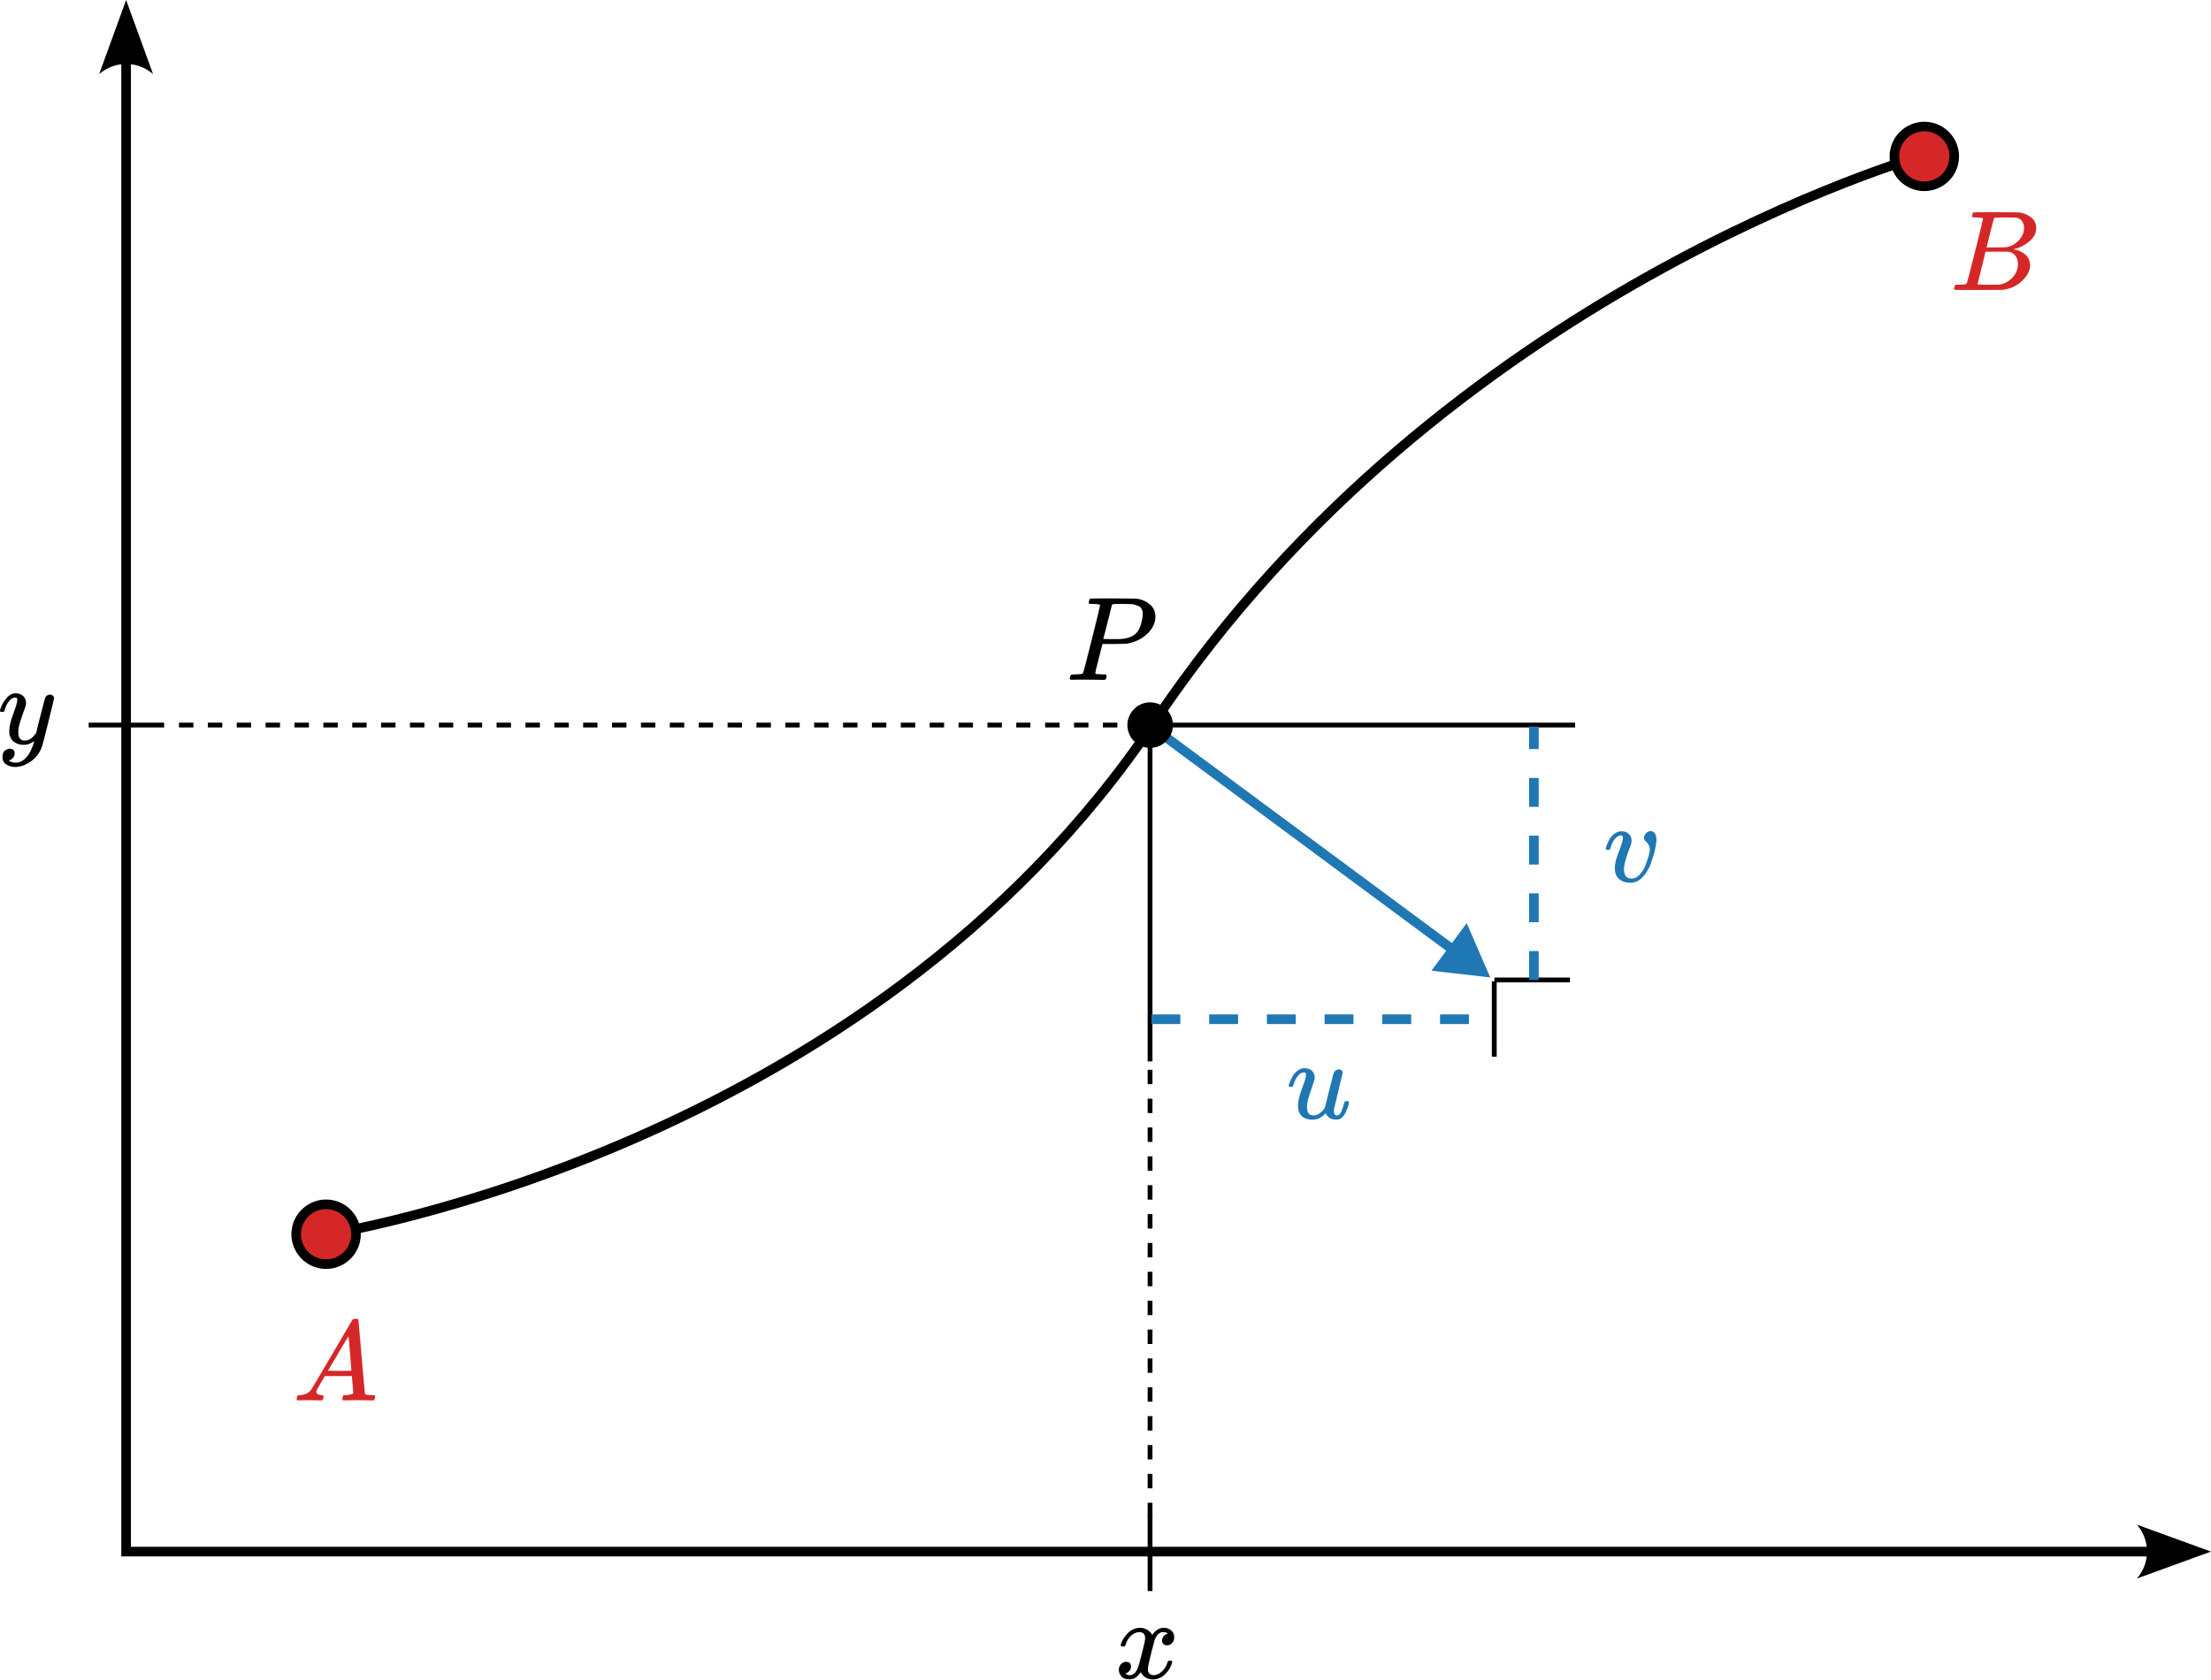
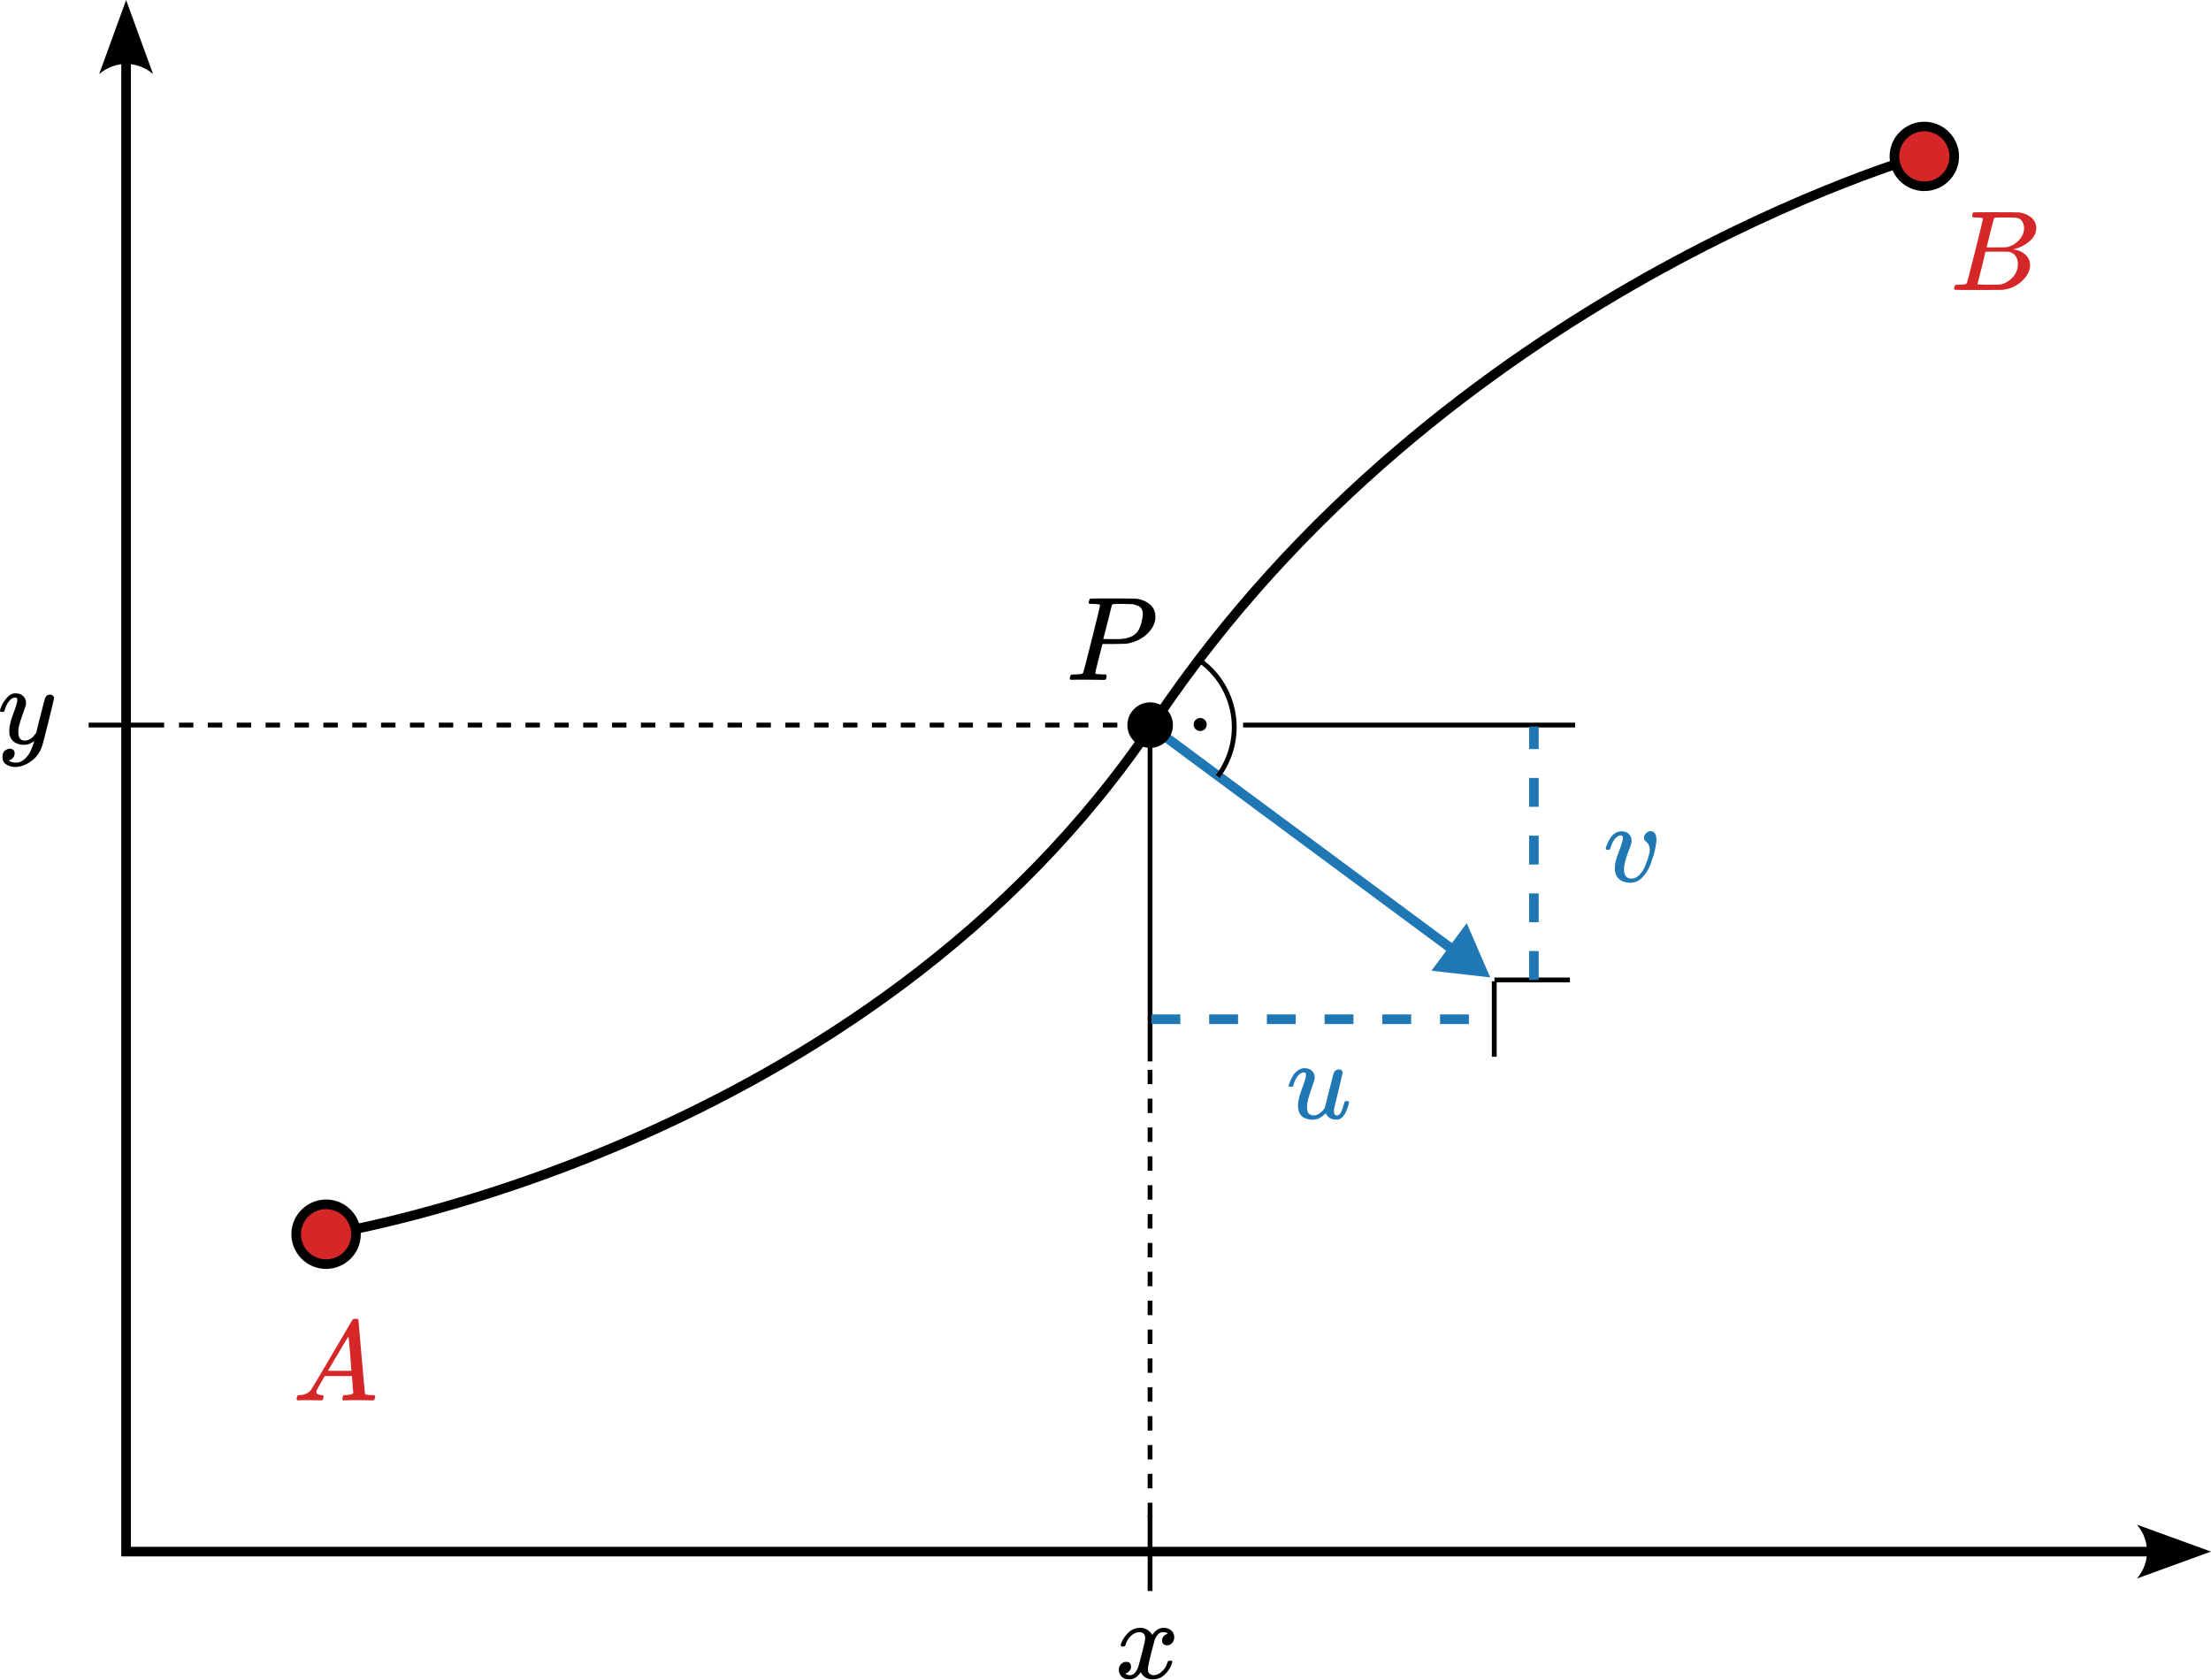
- <svg xmlns="http://www.w3.org/2000/svg" xmlns:xlink="http://www.w3.org/1999/xlink" width="306.428" height="232.799" viewBox="0 0 81.076 61.595" version="1.1" id="svg1">
-   <defs id="defs1">
-     <path id="MJX-38-TEX-I-1D443" d="M287 628Q287 635 230 637Q206 637 199 638T192 648Q192 649 194 659Q200 679 203 681T397 683Q587 682 600 680Q664 669 707 631T751 530Q751 453 685 389Q616 321 507 303Q500 302 402 301H307L277 182Q247 66 247 59Q247 55 248 54T255 50T272 48T305 46H336Q342 37 342 35Q342 19 335 5Q330 0 319 0Q316 0 282 1T182 2Q120 2 87 2T51 1Q33 1 33 11Q33 13 36 25Q40 41 44 43T67 46Q94 46 127 49Q141 52 146 61Q149 65 218 339T287 628ZM645 554Q645 567 643 575T634 597T609 619T560 635Q553 636 480 637Q463 637 445 637T416 636T404 636Q391 635 386 627Q384 621 367 550T332 412T314 344Q314 342 395 342H407H430Q542 342 590 392Q617 419 631 471T645 554Z" />
-   </defs>
+ <svg xmlns="http://www.w3.org/2000/svg" width="306.428" height="232.799" viewBox="0 0 81.076 61.595" version="1.1" id="svg1">
+   <defs id="defs1" />
  <g id="layer1" transform="translate(-24.65447,-19.70005)">
    <g id="path6">
      <path style="color:#000000;fill:#0000ff;-inkscape-stroke:none" d="M 66.833,46.292 H 82.415" id="path43" />
-       <path style="color:#000000;fill:#000000;-inkscape-stroke:none" d="m 66.834,46.205 v 0.176 h 15.58 v -0.176 z" id="path44" />
+       <path style="color:#000000;fill:#000000;-inkscape-stroke:none" d="m 70.238,46.205 v 0.176 h 12.176 v -0.176 z" id="path44" />
    </g>
    <g id="path8">
      <path style="color:#000000;fill:#0000ff;-inkscape-stroke:none" d="m 66.826,46.342 7.7e-5,12.286" id="path41" />
      <path style="color:#000000;fill:#000000;-inkscape-stroke:none" d="m 66.738,46.342 v 12.287 h 0.176 V 46.342 Z" id="path42" />
    </g>
    <g id="path6-5">
      <path style="color:#000000;fill:#0000ff;-inkscape-stroke:none" d="m 79.455,55.641 h 2.768" id="path39" />
      <path style="color:#000000;fill:#000000;-inkscape-stroke:none" d="m 79.455,55.553 v 0.176 h 2.768 v -0.176 z" id="path40" />
    </g>
    <g id="path8-3">
      <path style="color:#000000;fill:#0000ff;-inkscape-stroke:none" d="m 79.448,55.691 v 2.768" id="path37" />
      <path style="color:#000000;fill:#000000;-inkscape-stroke:none" d="m 79.359,55.691 v 2.768 h 0.178 v -2.768 z" id="path38" />
    </g>
    <g id="path8-3-9">
      <path style="color:#000000;fill:#0000ff;-inkscape-stroke:none" d="m 66.827,75.286 v 2.768" id="path35" />
      <path style="color:#000000;fill:#000000;-inkscape-stroke:none" d="m 66.738,75.287 v 2.768 h 0.176 v -2.768 z" id="path36" />
    </g>
    <g id="path8-3-9-0">
      <path style="color:#000000;fill:#0000ff;-inkscape-stroke:none" d="M 30.674,46.292 H 27.906" id="path33" />
      <path style="color:#000000;fill:#000000;-inkscape-stroke:none" d="m 27.906,46.205 v 0.176 h 2.768 v -0.176 z" id="path34" />
    </g>
    <g id="path9" style="fill:#1f77b4;fill-opacity:1">
      <path style="color:#000000;fill:#1f77b4;stroke-dasharray:1.058, 1.058;-inkscape-stroke:none;fill-opacity:1" d="M 66.877,57.083 H 79.422" id="path31" />
      <path style="color:#000000;fill:#1f77b4;stroke-dasharray:1.058, 1.058;-inkscape-stroke:none;fill-opacity:1" d="m 66.877,56.906 v 0.354 h 1.059 V 56.906 Z m 2.117,0 v 0.354 h 1.059 V 56.906 Z m 2.117,0 v 0.354 h 1.057 V 56.906 Z m 2.115,0 v 0.354 h 1.059 V 56.906 Z m 2.117,0 v 0.354 h 1.059 V 56.906 Z m 2.117,0 v 0.354 h 1.059 V 56.906 Z" id="path32" />
    </g>
    <g id="path10" style="fill:#1f77b4;fill-opacity:1">
      <path style="color:#000000;fill:#1f77b4;stroke-dasharray:1.058, 1.058;-inkscape-stroke:none;fill-opacity:1" d="M 80.9,55.641 V 46.347" id="path29" />
      <path style="color:#000000;fill:#1f77b4;stroke-dasharray:1.058, 1.058;-inkscape-stroke:none;fill-opacity:1" d="m 80.725,46.348 v 0.826 h 0.352 v -0.826 z m 0,1.885 v 1.059 h 0.352 v -1.059 z m 0,2.117 v 1.059 h 0.352 v -1.059 z m 0,2.117 v 1.057 h 0.352 v -1.057 z m 0,2.115 v 1.059 h 0.352 v -1.059 z" id="path30" />
    </g>
    <g id="path1">
      <path style="color:#000000;fill:#000000;-inkscape-stroke:none" d="M 29.102,21.922 V 76.785 H 103.508 V 76.432 H 29.455 V 21.922 Z" id="path28" />
      <g id="g26">
        <path d="m 103.014,75.62 2.716,0.988 -2.716,0.988 c 0.494,-0.575 0.494,-1.398 0,-1.976 z" style="color:#000000;fill:#000000;fill-rule:evenodd;-inkscape-stroke:none" id="path27" />
        <path d="m 28.291,22.416 0.988,-2.716 0.988,2.716 c -0.575,-0.494 -1.398,-0.494 -1.976,0 z" style="color:#000000;fill:#000000;fill-rule:evenodd;-inkscape-stroke:none" id="path26" />
      </g>
    </g>
    <path style="color:#000000;fill:#000000;-inkscape-stroke:none" d="m 95.127,25.23 c 0,0 -17.638,4.957 -28.271,20.826 C 56.314,61.789 36.553,64.812 36.553,64.812 l 0.055,0.35 c 0,0 19.898,-3.026 30.541,-18.91 C 77.7,30.505 95.223,25.57 95.223,25.57 Z" id="path4" />
    <g id="path3" transform="rotate(11.73697)">
      <path style="color:#000000;fill:#d62728;-inkscape-stroke:none;fill-opacity:1" d="m 50.159,56.162 a 1.097,1.097 0 0 1 -1.097,1.097 1.097,1.097 0 0 1 -1.097,-1.097 1.097,1.097 0 0 1 1.097,-1.097 1.097,1.097 0 0 1 1.097,1.097 z" id="path16" />
      <path style="color:#000000;fill:#000000;-inkscape-stroke:none" d="m 49.062,54.889 c -0.701,0 -1.273,0.572 -1.273,1.273 10e-7,0.701 0.572,1.273 1.273,1.273 0.701,0 1.273,-0.572 1.273,-1.273 0,-0.701 -0.572,-1.273 -1.273,-1.273 z m 0,0.354 c 0.51,10e-7 0.92,0.41 0.92,0.92 0,0.51 -0.41,0.92 -0.92,0.92 -0.51,0 -0.92,-0.41 -0.92,-0.92 0,-0.51 0.41,-0.92 0.92,-0.92 z" id="path17" />
    </g>
    <g id="circle4" transform="rotate(11.73697)">
      <path style="color:#000000;fill:#d62728;-inkscape-stroke:none;fill-opacity:1" d="M 99.498,5.536 A 1.097,1.097 0 0 1 98.402,6.632 1.097,1.097 0 0 1 97.305,5.536 1.097,1.097 0 0 1 98.402,4.439 1.097,1.097 0 0 1 99.498,5.536 Z" id="path14" />
      <path style="color:#000000;fill:#000000;-inkscape-stroke:none" d="m 98.402,4.264 c -0.701,0 -1.273,0.571 -1.273,1.271 0,0.701 0.572,1.273 1.273,1.273 0.701,0 1.273,-0.572 1.273,-1.273 0,-0.701 -0.572,-1.271 -1.273,-1.271 z m 0,0.352 c 0.51,0 0.92,0.41 0.92,0.92 0,0.51 -0.41,0.92 -0.92,0.92 -0.51,0 -0.92,-0.41 -0.92,-0.92 0,-0.51 0.41,-0.92 0.92,-0.92 z" id="path15" />
    </g>
    <g id="path5" style="fill:#1f77b4;fill-opacity:1">
      <path style="color:#000000;fill:#1f77b4;-inkscape-stroke:none;fill-opacity:1" d="m 66.973,46.199 -0.209,0.283 11.426,8.463 0.209,-0.285 z" id="path24" />
      <g id="g21" style="fill:#1f77b4;fill-opacity:1">
        <g id="path21" style="fill:#1f77b4;fill-opacity:1">
          <path style="color:#000000;fill:#1f77b4;fill-rule:evenodd;-inkscape-stroke:none;fill-opacity:1" d="M 79.112,55.408 77.361,55.209 78.411,53.792 Z" id="path22" />
          <path style="color:#000000;fill:#1f77b4;fill-rule:evenodd;-inkscape-stroke:none;fill-opacity:1" d="m 78.438,53.559 -1.293,1.744 2.156,0.246 -0.082,-0.188 z m -0.053,0.467 0.537,1.242 -1.346,-0.152 z" id="path23" />
        </g>
      </g>
    </g>
    <path id="circle11" style="stroke-width:0.176" transform="rotate(11.73697)" d="m 75.685,31.733 a 0.835,0.835 0 0 1 -0.835,0.835 0.835,0.835 0 0 1 -0.835,-0.835 0.835,0.835 0 0 1 0.835,-0.835 0.835,0.835 0 0 1 0.835,0.835 z" />
+     <path id="circle11-5" style="stroke-width:0.051" d="m 68.899,46.322 a 0.239,0.239 0 0 1 -0.283,0.186 0.239,0.239 0 0 1 -0.186,-0.283 0.239,0.239 0 0 1 0.283,-0.186 0.239,0.239 0 0 1 0.186,0.283 z" />
    <path style="color:#000000;fill:#000000;stroke-dasharray:0.529, 0.529;-inkscape-stroke:none" d="m 66.738,58.936 v 0.529 h 0.176 v -0.529 z m 0,1.059 v 0.529 h 0.176 v -0.529 z m 0,1.059 v 0.529 h 0.176 v -0.529 z m 0,1.057 v 0.529 h 0.176 v -0.529 z m 0,1.059 v 0.529 h 0.176 v -0.529 z m 0,1.059 v 0.529 h 0.176 v -0.529 z m 0,1.059 v 0.529 h 0.176 v -0.529 z m 0,1.059 v 0.529 h 0.176 V 66.344 Z m 0,1.059 v 0.529 h 0.176 v -0.529 z m 0,1.059 v 0.529 h 0.176 v -0.529 z m 0,1.059 v 0.527 h 0.176 v -0.527 z m 0,1.057 v 0.529 h 0.176 v -0.529 z m 0,1.059 v 0.529 h 0.176 v -0.529 z m 0,1.059 v 0.529 h 0.176 v -0.529 z m 0,1.059 v 0.529 h 0.176 v -0.529 z m 0,1.059 v 0.529 h 0.176 v -0.529 z" id="path11" />
    <path style="color:#000000;fill:#000000;stroke-dasharray:0.529, 0.529;-inkscape-stroke:none" d="m 31.217,46.205 v 0.176 h 0.529 v -0.176 z m 1.059,0 v 0.176 h 0.529 v -0.176 z m 1.059,0 v 0.176 h 0.529 v -0.176 z m 1.059,0 v 0.176 h 0.529 v -0.176 z m 1.059,0 v 0.176 h 0.529 v -0.176 z m 1.059,0 v 0.176 h 0.529 v -0.176 z m 1.059,0 v 0.176 h 0.527 v -0.176 z m 1.057,0 v 0.176 h 0.529 v -0.176 z m 1.059,0 v 0.176 h 0.529 v -0.176 z m 1.059,0 v 0.176 h 0.529 v -0.176 z m 1.059,0 v 0.176 h 0.529 v -0.176 z m 1.059,0 v 0.176 h 0.529 v -0.176 z m 1.059,0 v 0.176 h 0.529 v -0.176 z m 1.059,0 v 0.176 h 0.529 v -0.176 z m 1.057,0 v 0.176 H 46.562 v -0.176 z m 1.059,0 v 0.176 h 0.529 v -0.176 z m 1.059,0 v 0.176 h 0.529 v -0.176 z m 1.059,0 v 0.176 h 0.529 v -0.176 z m 1.059,0 v 0.176 h 0.529 v -0.176 z m 1.059,0 v 0.176 h 0.529 v -0.176 z m 1.059,0 v 0.176 h 0.529 v -0.176 z m 1.059,0 v 0.176 h 0.527 v -0.176 z m 1.057,0 v 0.176 h 0.529 v -0.176 z m 1.059,0 v 0.176 h 0.529 v -0.176 z m 1.059,0 v 0.176 h 0.529 v -0.176 z m 1.059,0 v 0.176 h 0.529 v -0.176 z m 1.059,0 v 0.176 h 0.529 v -0.176 z m 1.059,0 v 0.176 h 0.529 v -0.176 z m 1.059,0 v 0.176 h 0.529 v -0.176 z m 1.057,0 v 0.176 H 62.438 v -0.176 z m 1.059,0 v 0.176 h 0.529 v -0.176 z m 1.059,0 v 0.176 h 0.529 v -0.176 z m 1.059,0 v 0.176 h 0.529 v -0.176 z m 1.059,0 v 0.176 h 0.529 v -0.176 z" id="path12" />
    <g stroke="currentColor" fill="currentColor" stroke-width="0" transform="matrix(0.00417676,0,0,-0.00417676,78.96117,30.33624)" id="g13" style="fill:#ff0000">
      <g data-mml-node="math" id="g12">
        <g data-mml-node="mi" id="g1" />
        <g data-mml-node="mtext" transform="translate(572)" id="g2">
          <path id="use2" d="" />
        </g>
        <g data-mml-node="mi" transform="translate(822)" id="g3" />
        <g data-mml-node="mtext" transform="translate(1312)" id="g4">
          <path id="use4" d="" />
        </g>
        <g data-mml-node="mi" transform="translate(1562)" id="g5" />
        <g data-mml-node="mtext" transform="translate(2134)" id="g6">
          <path id="use6" d="" />
        </g>
        <g data-mml-node="mi" transform="translate(2384)" id="g7" />
        <g data-mml-node="mtext" transform="translate(2869)" id="g8">
          <path id="use8" d="" />
        </g>
        <g data-mml-node="mi" transform="translate(3119)" id="g9" />
        <g data-mml-node="mtext" transform="translate(3869)" id="g10">
          <path id="use10" d="" />
        </g>
        <g data-mml-node="mi" transform="translate(4119)" id="g11">
          <g id="use11">
            <path style="color:#000000;-inkscape-stroke:none;fill:#d62728;fill-opacity:1" d="m 231,637 q -27,0 -32,1 -5,1 -5,11 0,27 11,33 1,1 130,1 259,0 273,-2 63,-10 105,-45 42,-35 43,-92 0,-64 -58,-115 -58,-51 -133,-69 l -10,-3 q 64,-9 105,-46 41,-37 42,-92 Q 702,146 630,78 558,10 453,1 446,0 242,0 42,0 39,2 q -4,3 -4,8 0,7 2,14 5,19 10,21 4,1 15,1 h 6 q 27,0 60,3 14,3 19,12 3,4 72,278 69,274 69,289 0,7 -57,9 z m 418,-93 q 0,30 -15,56 -15,26 -49,34 -7,2 -92,3 -20,0 -42,0 -22,0 -35,-1 h -13 q -15,-1 -19,-10 -2,-4 -32,-120 0,-3 -1,-6 L 320,374 h 81 q 81,0 93,2 60,10 107,58 47,48 48,110 z M 595,229 q 0,44 -23,73 -23,29 -60,34 -6,1 -83,1 -118,0 -119,-1 0,-2 -17,-73 -17,-71 -35,-141 L 240,52 q 0,-4 12,-4 12,0 81,-2 89,0 96,1 62,7 114,58 52,51 52,124 z" id="path18" />
            <path style="color:#000000;fill:#000000;-inkscape-stroke:none" d="m 310.061,336.031 c 0.029,0.01 0.067,0.021 0.115,0.031 0.097,0.02 0.233,0.039 0.406,0.059 -0.173,-0.019 -0.307,-0.04 -0.404,-0.06 -0.049,-0.01 -0.088,-0.019 -0.117,-0.029 z m -104.998,346 c 0.031,0.01 0.073,0.021 0.125,0.031 0.104,0.02 0.25,0.039 0.438,0.059 -0.188,-0.019 -0.333,-0.04 -0.438,-0.06 -0.052,-0.01 -0.094,-0.019 -0.125,-0.029 z" id="path19" />
          </g>
        </g>
      </g>
    </g>
    <path id="use1" d="m 65.749,80.042 q 0.029,-0.175 0.226,-0.405 0.196,-0.23 0.485,-0.234 0.146,0 0.267,0.075 0.121,0.075 0.18,0.188 0.175,-0.263 0.422,-0.263 0.155,0 0.267,0.092 0.113,0.092 0.117,0.246 0,0.121 -0.058,0.196 -0.058,0.075 -0.113,0.092 -0.054,0.017 -0.096,0.017 -0.079,0 -0.129,-0.046 -0.05,-0.046 -0.05,-0.121 0,-0.192 0.209,-0.263 -0.046,-0.054 -0.167,-0.054 -0.054,0 -0.079,0.008 -0.159,0.067 -0.234,0.276 -0.251,0.923 -0.251,1.078 0,0.117 0.067,0.167 0.067,0.05 0.146,0.05 0.155,0 0.305,-0.138 0.15,-0.138 0.205,-0.338 0.013,-0.042 0.025,-0.046 0.013,-0.004 0.067,-0.008 h 0.017 q 0.063,0 0.063,0.033 0,0.004 -0.008,0.046 -0.067,0.238 -0.259,0.422 -0.192,0.184 -0.447,0.184 -0.292,0 -0.443,-0.263 -0.171,0.259 -0.393,0.259 h -0.025 q -0.205,0 -0.292,-0.109 -0.088,-0.109 -0.092,-0.23 0,-0.134 0.079,-0.217 0.079,-0.084 0.188,-0.084 0.18,0 0.18,0.175 0,0.084 -0.05,0.146 -0.05,0.063 -0.096,0.084 -0.046,0.021 -0.054,0.021 l -0.013,0.004 q 0,0.004 0.025,0.017 0.025,0.013 0.067,0.029 0.042,0.017 0.079,0.013 0.15,0 0.259,-0.188 0.038,-0.067 0.096,-0.284 0.058,-0.217 0.117,-0.451 0.058,-0.234 0.067,-0.276 0.021,-0.113 0.021,-0.163 0,-0.117 -0.063,-0.167 -0.063,-0.05 -0.142,-0.05 -0.167,0 -0.313,0.134 -0.146,0.134 -0.205,0.342 -0.008,0.038 -0.021,0.042 -0.013,0.004 -0.067,0.008 h -0.058 q -0.025,-0.025 -0.025,-0.046 z" style="stroke-width:0.004" />
    <path id="use3" d="m 24.654,45.777 q 0,-0.058 0.063,-0.2 0.063,-0.142 0.2,-0.297 0.138,-0.155 0.309,-0.15 0.171,0 0.276,0.096 0.104,0.096 0.109,0.267 -0.008,0.079 -0.013,0.088 0,0.013 -0.067,0.192 -0.067,0.18 -0.138,0.405 -0.071,0.226 -0.067,0.359 0,0.18 0.058,0.251 0.058,0.071 0.175,0.075 0.096,0 0.18,-0.046 0.084,-0.046 0.129,-0.096 0.046,-0.05 0.113,-0.138 0,-0.004 0.021,-0.084 0.021,-0.079 0.058,-0.246 0.038,-0.167 0.079,-0.309 0.159,-0.627 0.175,-0.656 0.054,-0.113 0.18,-0.113 0.054,0 0.088,0.029 0.033,0.029 0.046,0.05 0.013,0.021 0.008,0.038 0,0.054 -0.205,0.877 -0.205,0.823 -0.234,0.902 -0.117,0.347 -0.405,0.551 -0.288,0.205 -0.576,0.209 -0.188,0 -0.33,-0.092 -0.142,-0.092 -0.142,-0.276 0,-0.092 0.029,-0.155 0.029,-0.063 0.079,-0.092 0.05,-0.029 0.084,-0.042 0.033,-0.013 0.071,-0.013 0.184,0 0.184,0.175 0,0.084 -0.05,0.146 -0.05,0.063 -0.096,0.084 -0.046,0.021 -0.054,0.021 l -0.013,0.004 q 0.008,0.021 0.079,0.05 0.071,0.029 0.142,0.029 h 0.033 q 0.071,0 0.109,-0.008 0.138,-0.038 0.255,-0.159 0.117,-0.121 0.18,-0.259 0.063,-0.138 0.096,-0.234 0.033,-0.096 0.033,-0.125 l -0.025,0.017 q -0.025,0.017 -0.079,0.046 -0.054,0.029 -0.109,0.05 -0.084,0.021 -0.163,0.021 -0.192,0 -0.338,-0.092 -0.146,-0.092 -0.192,-0.297 -0.004,-0.029 -0.004,-0.129 0,-0.238 0.146,-0.622 0.146,-0.384 0.146,-0.489 0,-0.004 0,-0.008 0,-0.038 0,-0.05 0,-0.013 -0.017,-0.029 -0.017,-0.017 -0.046,-0.017 h -0.017 q -0.096,0 -0.175,0.079 -0.079,0.079 -0.125,0.171 -0.046,0.092 -0.071,0.175 -0.025,0.084 -0.033,0.092 -0.008,0.008 -0.067,0.008 h -0.058 q -0.025,-0.025 -0.025,-0.038 z" style="stroke-width:0.004" />
    <path id="use5" d="m 71.91,59.524 q 0,-0.033 0.038,-0.129 0.038,-0.096 0.104,-0.217 0.067,-0.121 0.184,-0.209 0.117,-0.088 0.246,-0.092 0.192,0 0.288,0.104 0.096,0.104 0.096,0.246 0,0.075 -0.142,0.468 -0.142,0.393 -0.142,0.589 0,0.18 0.058,0.251 0.058,0.071 0.175,0.075 0.117,0.004 0.221,-0.071 0.104,-0.075 0.155,-0.142 l 0.046,-0.071 q 0.008,-0.017 0.159,-0.635 0.125,-0.501 0.15,-0.585 0.025,-0.084 0.058,-0.121 0.071,-0.063 0.15,-0.063 0.071,0 0.104,0.042 0.033,0.042 0.033,0.079 l -0.317,1.328 q -0.004,0.021 -0.004,0.067 0,0.104 0.029,0.138 0.029,0.033 0.088,0.038 0.092,-0.013 0.146,-0.129 0.054,-0.117 0.125,-0.368 0.008,-0.033 0.084,-0.033 0.079,0 0.079,0.038 -0.004,0.021 -0.008,0.058 -0.004,0.038 -0.038,0.134 -0.033,0.096 -0.071,0.18 -0.038,0.084 -0.104,0.159 -0.067,0.075 -0.15,0.104 -0.033,0.008 -0.1,0.008 -0.276,0 -0.38,-0.234 -0.008,0.004 -0.046,0.042 -0.038,0.038 -0.075,0.063 -0.038,0.025 -0.092,0.063 -0.054,0.038 -0.121,0.05 -0.067,0.013 -0.142,0.021 -0.184,0 -0.326,-0.075 -0.217,-0.129 -0.217,-0.443 0,-0.238 0.146,-0.622 0.146,-0.384 0.146,-0.489 0,-0.004 0,-0.008 0,-0.038 0,-0.05 0,-0.013 -0.017,-0.029 -0.017,-0.017 -0.046,-0.017 h -0.017 q -0.096,0 -0.175,0.079 -0.079,0.079 -0.125,0.171 -0.046,0.092 -0.071,0.175 -0.025,0.084 -0.033,0.092 -0.008,0.008 -0.067,0.008 h -0.058 q -0.025,-0.025 -0.025,-0.038 z" style="fill:#1f77b4;stroke-width:0.004;fill-opacity:1" />
    <path id="use7" d="m 84.168,50.443 q 0,-0.104 -0.079,-0.104 -0.1,0 -0.209,0.121 -0.109,0.121 -0.18,0.372 -0.004,0.004 -0.008,0.013 -0.004,0.008 -0.004,0.013 0,0.004 -0.008,0.008 -0.008,0.004 -0.013,0.004 -0.004,0 -0.017,0 -0.013,0 -0.033,0 h -0.058 q -0.025,-0.025 -0.025,-0.038 0,-0.029 0.033,-0.121 0.033,-0.092 0.1,-0.217 0.067,-0.125 0.184,-0.213 0.117,-0.088 0.263,-0.092 0.175,0 0.271,0.1 0.096,0.1 0.1,0.234 0,0.071 -0.013,0.109 0,0.025 -0.063,0.184 -0.063,0.159 -0.129,0.372 -0.067,0.213 -0.075,0.372 0,0.113 0.021,0.184 0.054,0.18 0.263,0.18 0.155,0 0.288,-0.142 0.134,-0.142 0.209,-0.33 0.075,-0.188 0.121,-0.347 0.046,-0.159 0.046,-0.23 0,-0.096 -0.033,-0.167 -0.033,-0.071 -0.075,-0.109 -0.042,-0.038 -0.075,-0.075 -0.033,-0.038 -0.033,-0.092 0,-0.092 0.079,-0.171 0.079,-0.079 0.171,-0.079 0.079,0 0.142,0.075 0.063,0.075 0.067,0.242 0,0.113 -0.05,0.347 -0.05,0.234 -0.155,0.522 -0.104,0.288 -0.297,0.497 -0.192,0.209 -0.443,0.213 -0.267,0 -0.426,-0.138 -0.155,-0.134 -0.155,-0.397 0,-0.129 0.033,-0.267 0.033,-0.138 0.171,-0.489 0.092,-0.267 0.092,-0.342 z" style="fill:#1f77b4;stroke-width:0.004;fill-opacity:1" />
    <path id="use9" d="m 36.254,70.753 q 0,0.1 0.192,0.117 0.075,0 0.075,0.046 0,0.004 -0.008,0.054 -0.013,0.058 -0.025,0.075 -0.013,0.017 -0.054,0.017 -0.008,0 -0.05,0 -0.042,0 -0.142,-0.004 -0.1,-0.004 -0.267,-0.004 -0.297,0 -0.38,0.008 H 35.561 q -0.029,-0.029 -0.029,-0.046 0.008,-0.113 0.054,-0.146 h 0.058 q 0.292,-0.013 0.426,-0.209 0.025,-0.025 0.756,-1.274 0.731,-1.249 0.743,-1.266 0.029,-0.05 0.1,-0.05 h 0.033 0.071 q 0.025,0.038 0.025,0.042 l 0.117,1.349 q 0.117,1.349 0.125,1.362 0.021,0.046 0.271,0.046 0.104,0 0.104,0.042 0,0.008 -0.013,0.058 -0.013,0.063 -0.021,0.075 -0.008,0.013 -0.058,0.017 -0.013,0 -0.058,0 -0.046,0 -0.163,-0.004 -0.117,-0.004 -0.305,-0.004 -0.393,0 -0.514,0.008 h -0.05 q -0.025,-0.025 -0.025,-0.038 0,-0.013 0.008,-0.075 0.017,-0.054 0.025,-0.067 l 0.017,-0.013 h 0.084 q 0.226,-0.013 0.267,-0.071 l -0.05,-0.627 h -0.994 l -0.142,0.242 q -0.171,0.288 -0.171,0.338 z m 1.286,-0.777 q 0,-0.046 -0.05,-0.652 -0.05,-0.606 -0.058,-0.61 l -0.113,0.18 q -0.067,0.113 -0.263,0.447 l -0.376,0.635 0.43,0.004 q 0.43,0 0.43,-0.004 z" style="fill:#d62728;stroke-width:0.004;fill-opacity:1" />
    <g stroke="currentColor" fill="currentColor" stroke-width="0" transform="matrix(0.00437675,0,0,-0.00437675,63.73639,44.63772)" id="g3-6">
      <g data-mml-node="math" id="g2-7">
        <g data-mml-node="mi" id="g1-5">
-           <use data-c="1D443" xlink:href="#MJX-38-TEX-I-1D443" id="use1-3" />
+           <path id="use1-3" d="m 287,628 q 0,7 -57,9 -24,0 -31,1 -7,1 -7,10 0,1 2,11 6,20 9,22 3,2 194,2 190,-1 203,-3 64,-11 107,-49 43,-38 44,-101 0,-77 -66,-141 -69,-68 -178,-86 -7,-1 -105,-2 H 307 L 277,182 Q 247,66 247,59 q 0,-4 1,-5 1,-1 7,-4 6,-3 17,-2 11,1 33,-2 h 31 q 6,-9 6,-11 Q 342,19 335,5 330,0 319,0 316,0 282,1 248,2 182,2 120,2 87,2 54,2 51,1 33,1 33,11 q 0,2 3,14 4,16 8,18 4,2 23,3 27,0 60,3 14,3 19,12 3,4 72,278 69,274 69,289 z m 358,-74 q 0,13 -2,21 -2,8 -9,22 -7,14 -25,22 -18,8 -49,16 -7,1 -80,2 -17,0 -35,0 -18,0 -29,-1 -11,-1 -12,0 -13,-1 -18,-9 -2,-6 -19,-77 -17,-71 -35,-138 -18,-67 -18,-68 0,-2 81,-2 h 12 23 q 112,0 160,50 27,27 41,79 14,52 14,83 z" />
        </g>
      </g>
    </g>
+     <path style="color:#000000;fill:#000000;stroke-dashoffset:4.575;-inkscape-stroke:none" d="m 68.617,43.797 -0.096,0.146 c 0.67,0.443 1.126,1.143 1.262,1.936 0.136,0.792 -0.061,1.605 -0.545,2.246 l 0.141,0.107 c 0.513,-0.68 0.722,-1.543 0.578,-2.383 -0.144,-0.84 -0.629,-1.583 -1.34,-2.053 z" id="path2" />
  </g>
</svg>
